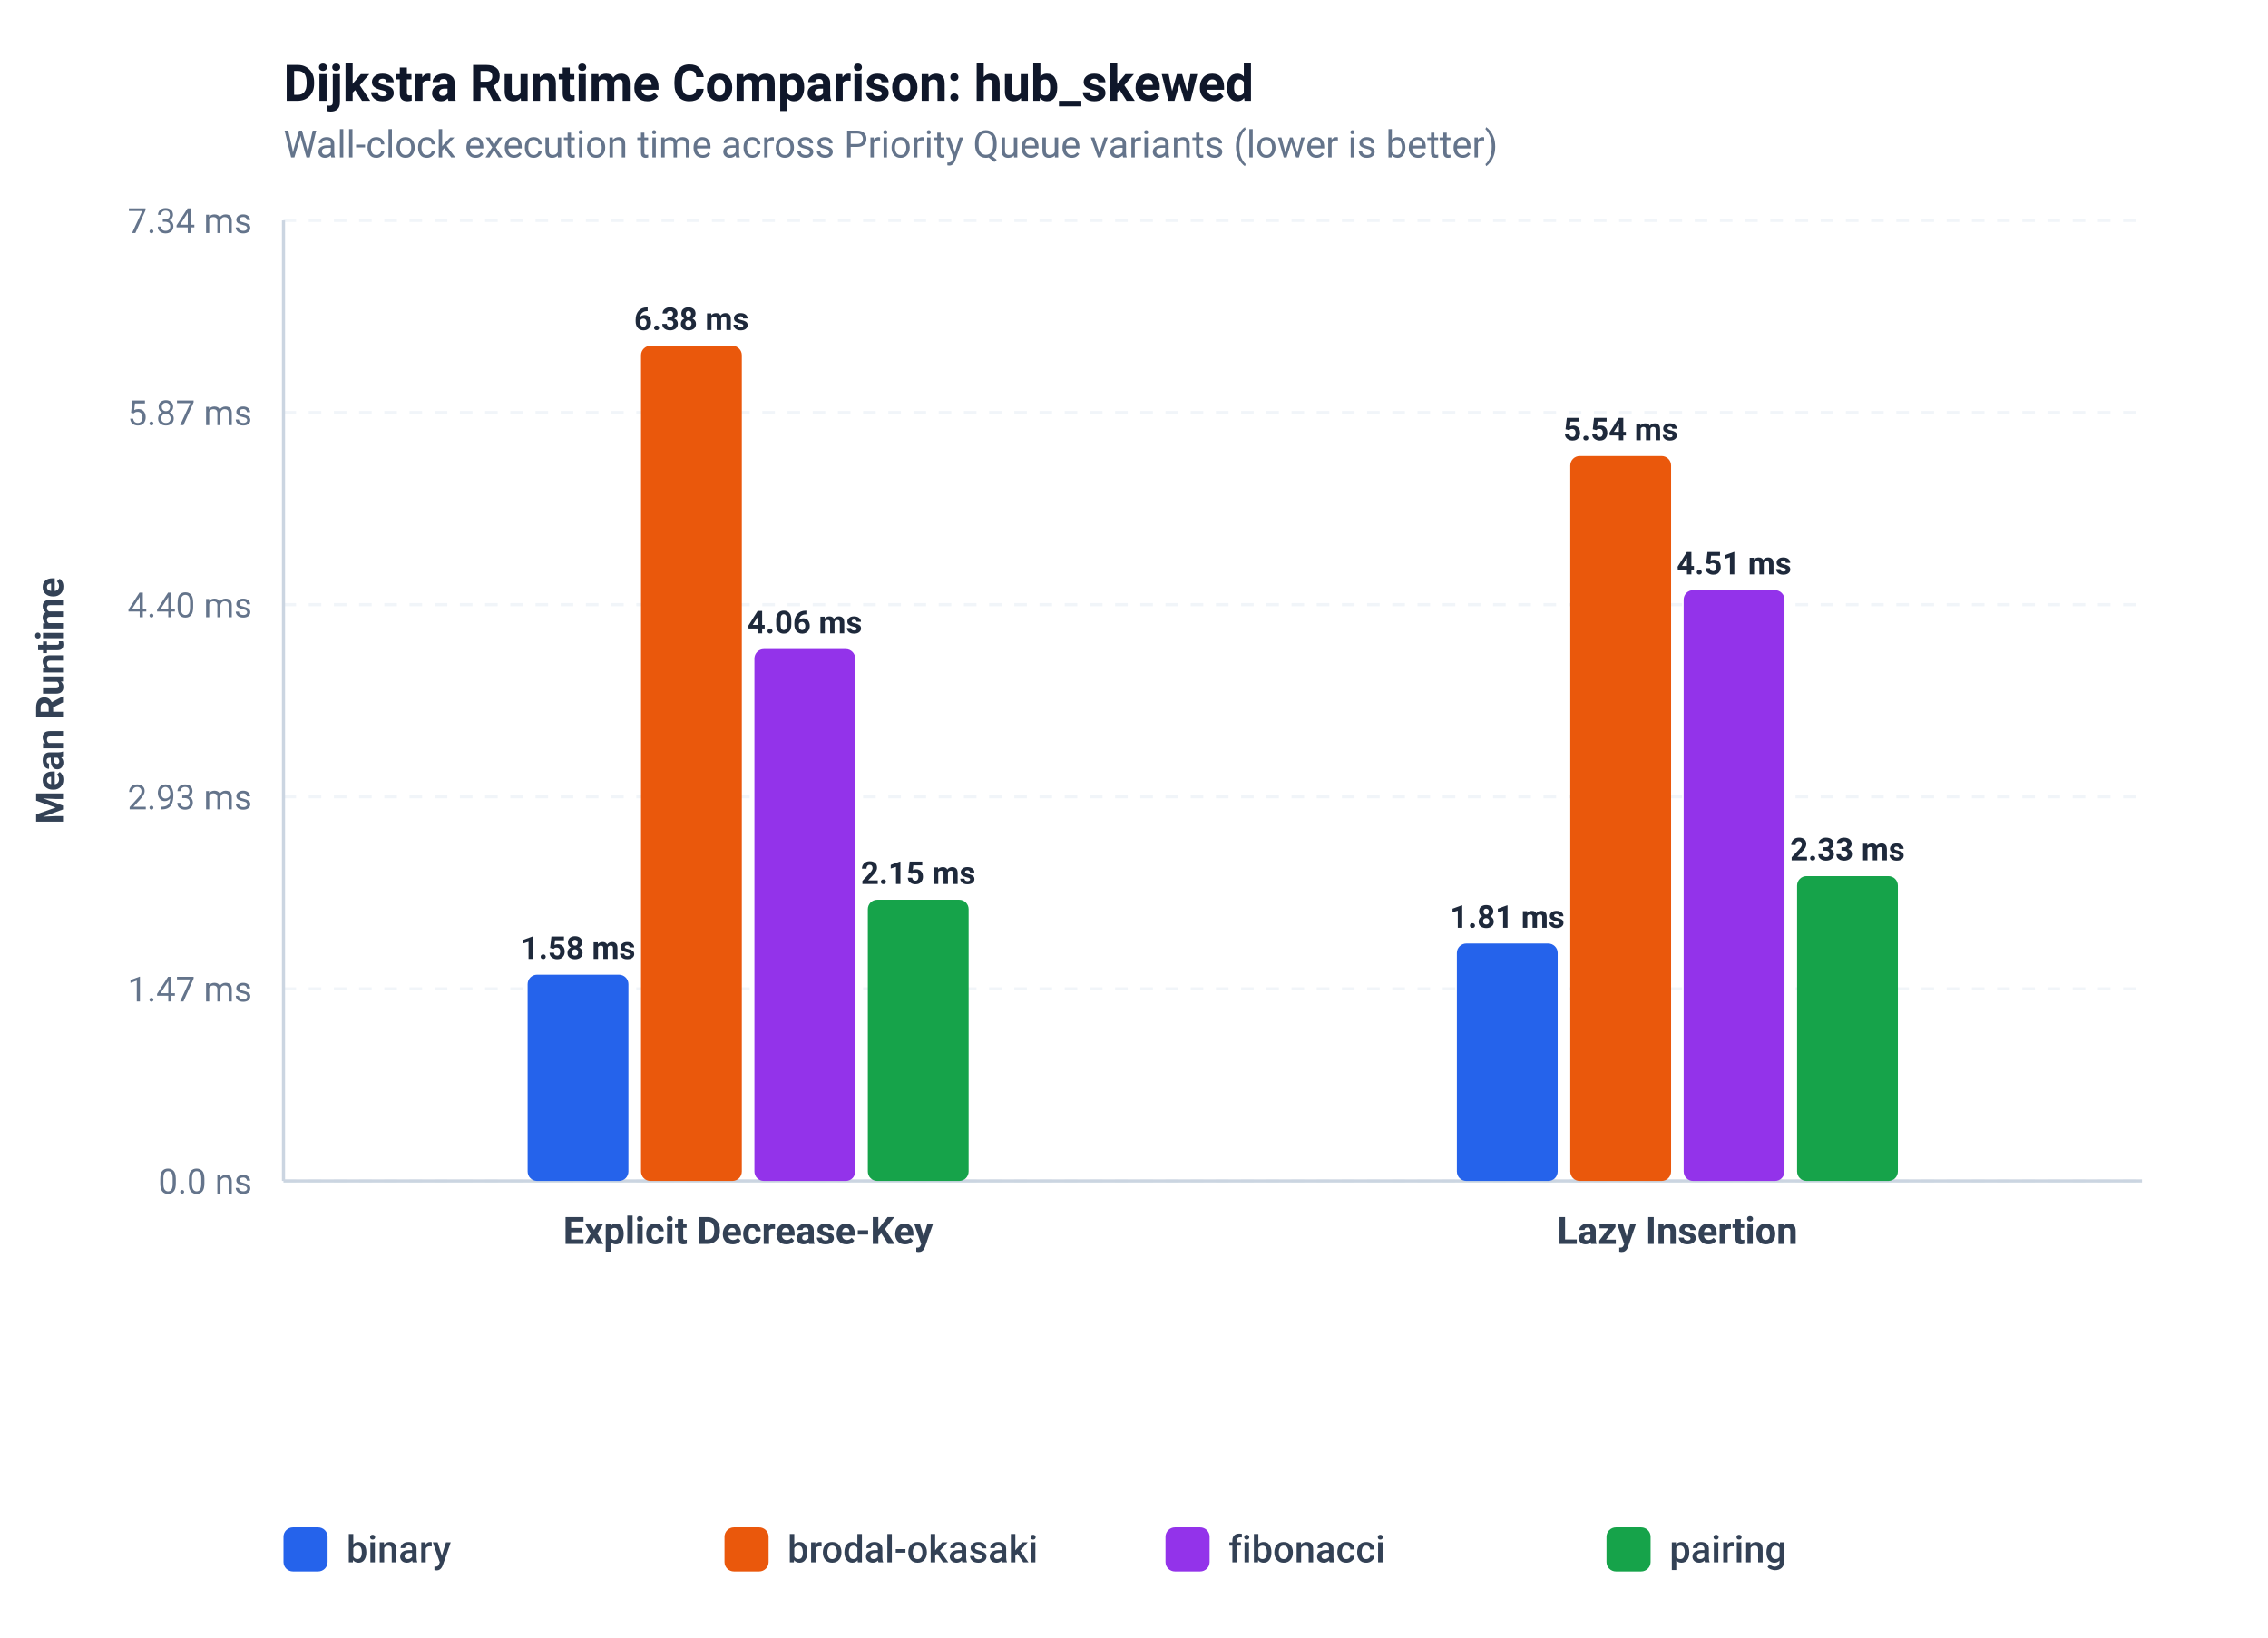
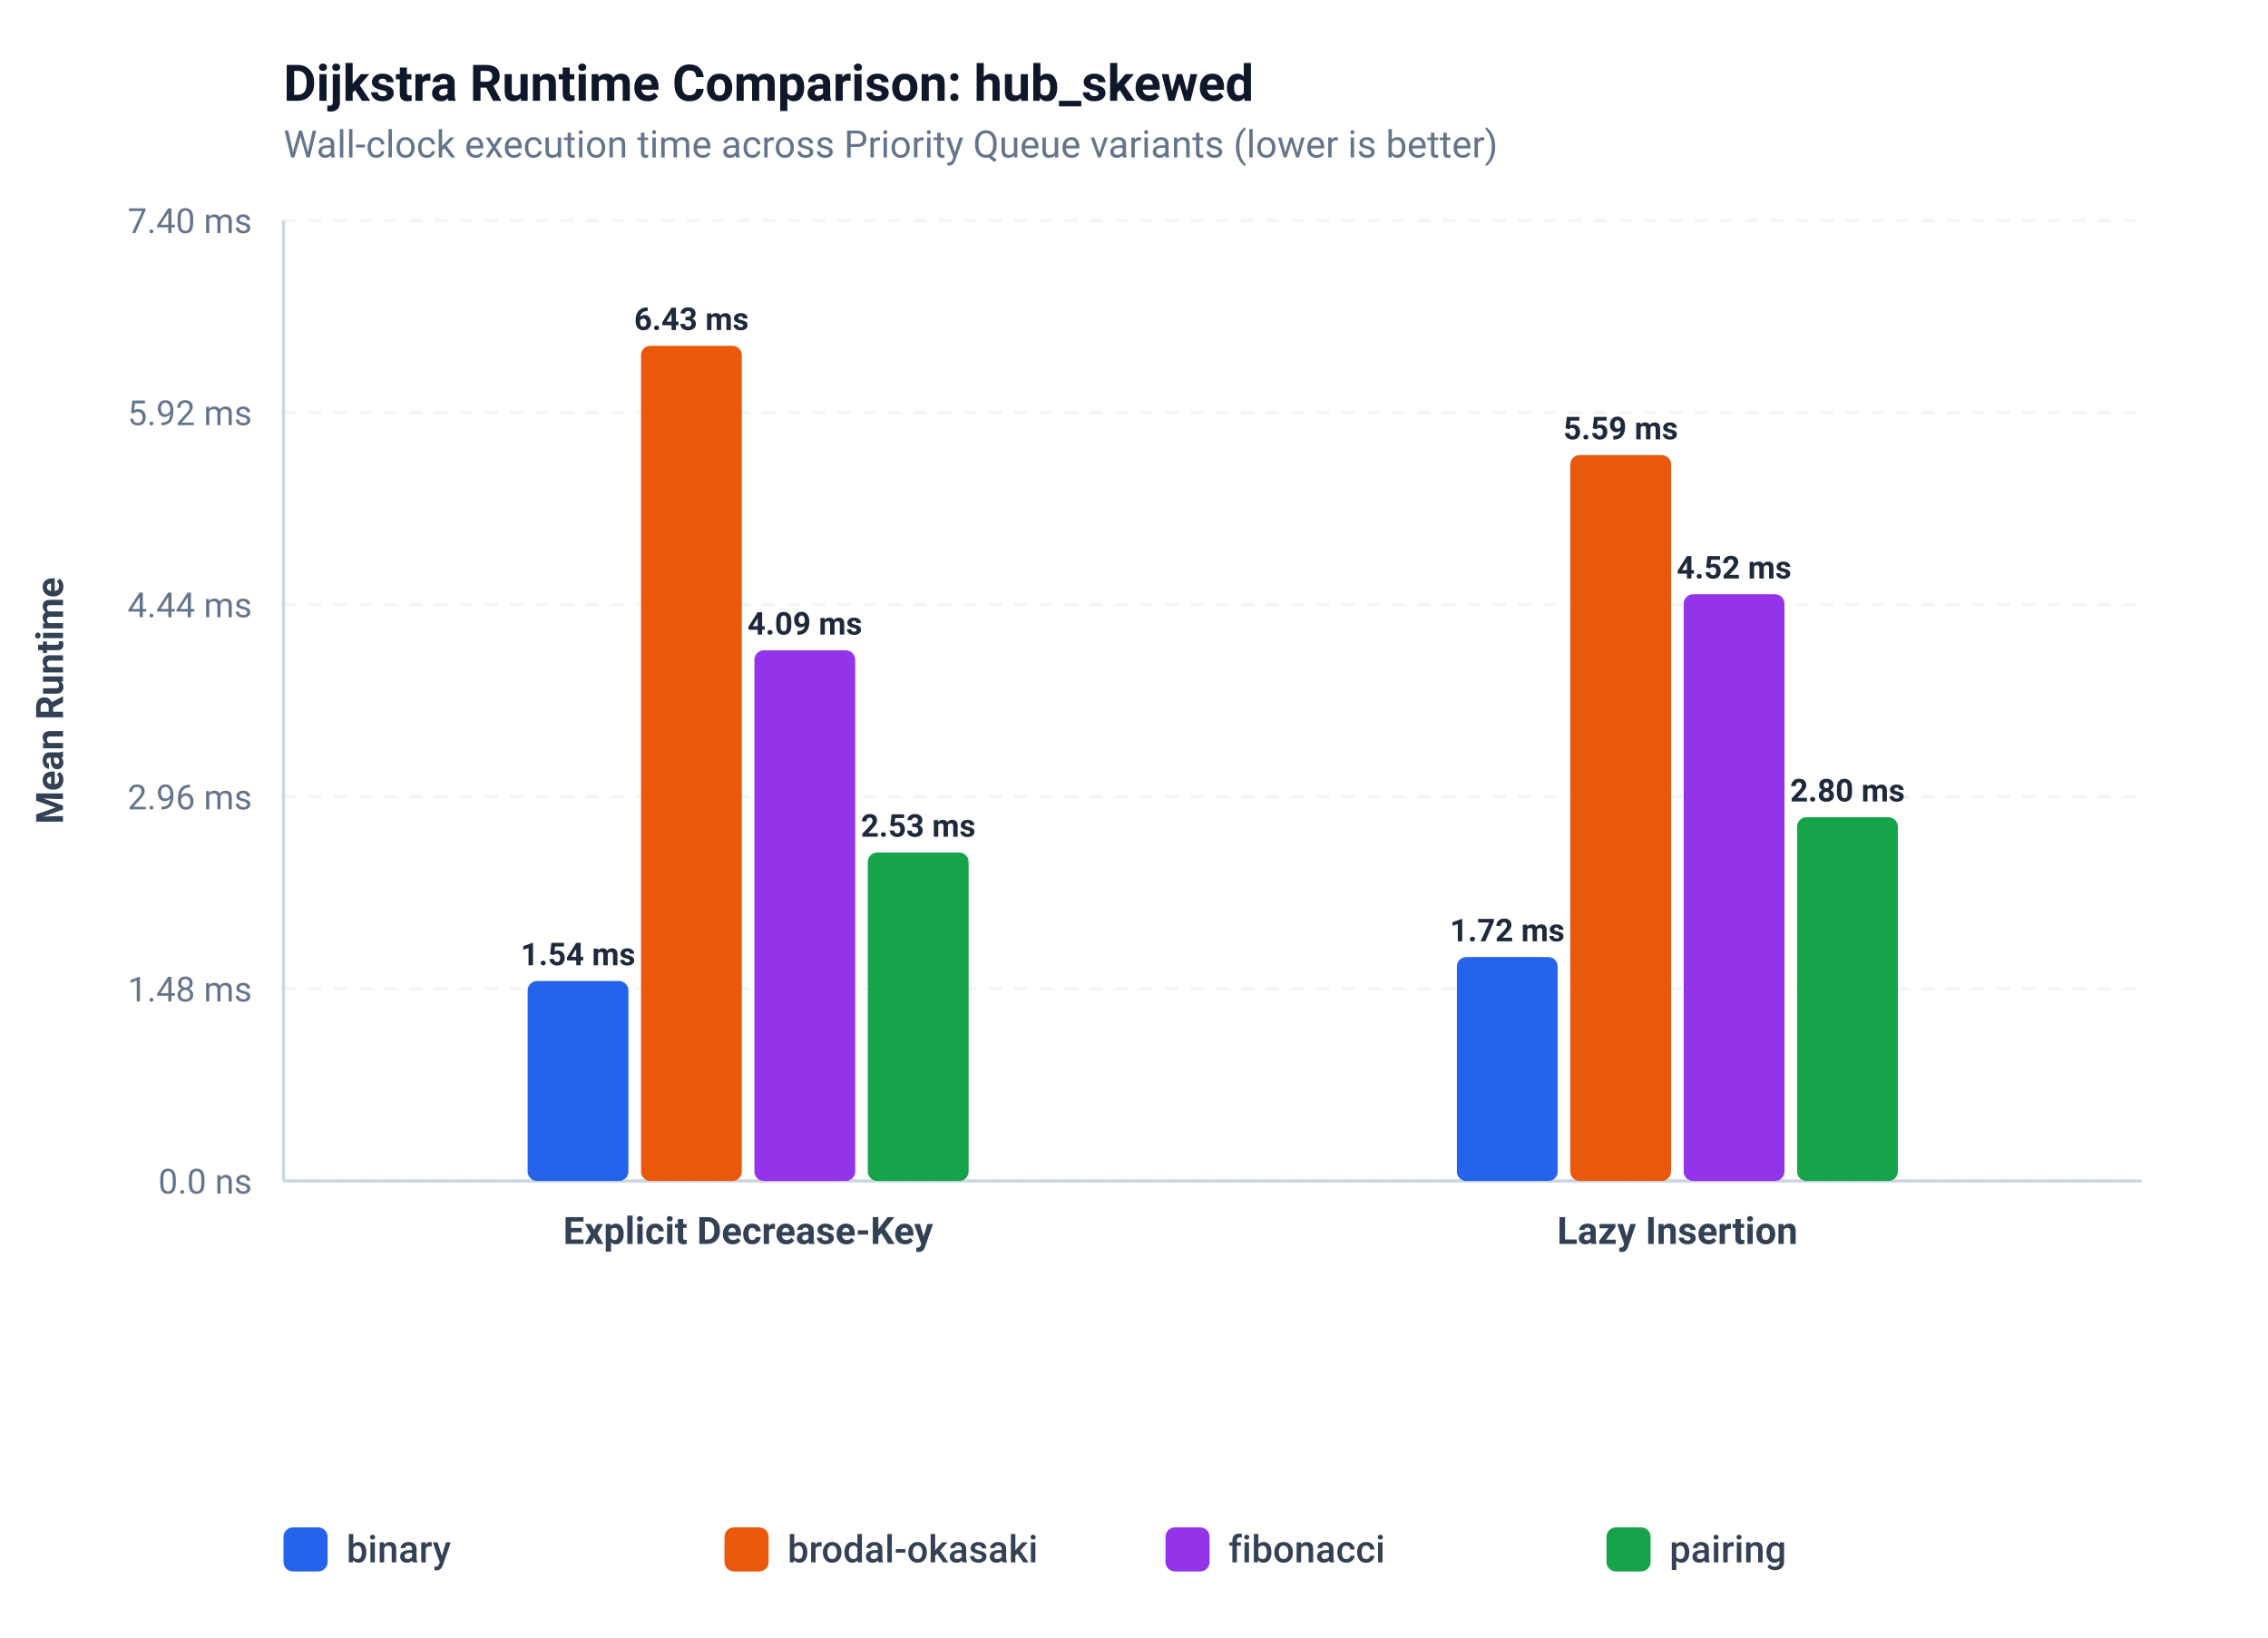
<svg xmlns="http://www.w3.org/2000/svg" viewBox="0 0 720 520" width="720" height="520" style="background-color: #ffffff; font-family: -apple-system, BlinkMacSystemFont, Segoe UI, Roboto, sans-serif;">
  <defs>
    <style>
    .axis { stroke: #CBD5E1; stroke-width: 1; }
    .grid { stroke: #F1F5F9; stroke-width: 1; stroke-dasharray: 4,4; }
    .baseline { stroke: #EF4444; stroke-width: 1.5; stroke-dasharray: 3,3; }
    .tick-label { font-size: 11px; fill: #64748B; }
    .axis-title { font-size: 12px; font-weight: 600; fill: #334155; }
    .chart-title { font-size: 16px; font-weight: 700; fill: #0F172A; }
    .chart-subtitle { font-size: 12px; fill: #64748B; }
    .bar-label { font-size: 9px; font-weight: 600; fill: #1E293B; text-anchor: middle; }
    .legend-text { font-size: 12px; fill: #334155; font-weight: 500; dominant-baseline: central; }
    .bar-label { font-size: 10px; font-weight: 600; fill: #1E293B; text-anchor: middle; }
  </style>
  </defs>
  <text x="90" y="32" class="chart-title">Dijkstra Runtime Comparison: hub_skewed</text>
  <text x="90" y="50" class="chart-subtitle">Wall-clock execution time across Priority Queue variants (lower is better)</text>
  <line x1="90" y1="375.0" x2="680" y2="375.0" class="grid" />
  <text x="80" y="379.0" class="tick-label" text-anchor="end">0.0 ns</text>
  <line x1="90" y1="314.0" x2="680" y2="314.0" class="grid" />
-   <text x="80" y="318.0" class="tick-label" text-anchor="end">1.47 ms</text>
+   <text x="80" y="318.0" class="tick-label" text-anchor="end">1.48 ms</text>
  <line x1="90" y1="253.0" x2="680" y2="253.0" class="grid" />
-   <text x="80" y="257.0" class="tick-label" text-anchor="end">2.93 ms</text>
+   <text x="80" y="257.0" class="tick-label" text-anchor="end">2.96 ms</text>
  <line x1="90" y1="192.0" x2="680" y2="192.0" class="grid" />
-   <text x="80" y="196.0" class="tick-label" text-anchor="end">4.40 ms</text>
+   <text x="80" y="196.0" class="tick-label" text-anchor="end">4.44 ms</text>
  <line x1="90" y1="131.0" x2="680" y2="131.0" class="grid" />
-   <text x="80" y="135.0" class="tick-label" text-anchor="end">5.87 ms</text>
+   <text x="80" y="135.0" class="tick-label" text-anchor="end">5.92 ms</text>
  <line x1="90" y1="70.0" x2="680" y2="70.0" class="grid" />
-   <text x="80" y="74.0" class="tick-label" text-anchor="end">7.34 ms</text>
+   <text x="80" y="74.0" class="tick-label" text-anchor="end">7.40 ms</text>
  <line x1="90" y1="70" x2="90" y2="375" class="axis" />
  <line x1="90" y1="375" x2="680" y2="375" class="axis" />
  <text x="-222.5" y="20" class="axis-title" text-anchor="middle" transform="rotate(-90)">Mean Runtime</text>
  <text x="237.5" y="395" class="axis-title" font-size="11px" text-anchor="middle">Explicit Decrease-Key</text>
-   <rect x="167.5" y="309.5" width="32.0" height="65.5" fill="#2563EB" rx="3" ry="3" />
-   <text x="183.5" y="304.5" class="bar-label">1.58 ms</text>
+   <rect x="167.5" y="311.5" width="32.0" height="63.5" fill="#2563EB" rx="3" ry="3" />
+   <text x="183.5" y="306.5" class="bar-label">1.54 ms</text>
  <rect x="203.5" y="109.8" width="32.0" height="265.2" fill="#EA580C" rx="3" ry="3" />
-   <text x="219.5" y="104.8" class="bar-label">6.38 ms</text>
-   <rect x="239.5" y="206.1" width="32.0" height="168.9" fill="#9333EA" rx="3" ry="3" />
-   <text x="255.5" y="201.1" class="bar-label">4.06 ms</text>
-   <rect x="275.5" y="285.7" width="32.0" height="89.3" fill="#16A34A" rx="3" ry="3" />
-   <text x="291.5" y="280.7" class="bar-label">2.15 ms</text>
+   <text x="219.5" y="104.8" class="bar-label">6.43 ms</text>
+   <rect x="239.5" y="206.5" width="32.0" height="168.5" fill="#9333EA" rx="3" ry="3" />
+   <text x="255.5" y="201.5" class="bar-label">4.09 ms</text>
+   <rect x="275.5" y="270.7" width="32.0" height="104.3" fill="#16A34A" rx="3" ry="3" />
+   <text x="291.5" y="265.7" class="bar-label">2.53 ms</text>
  <text x="532.5" y="395" class="axis-title" font-size="11px" text-anchor="middle">Lazy Insertion</text>
-   <rect x="462.5" y="299.6" width="32.0" height="75.4" fill="#2563EB" rx="3" ry="3" />
-   <text x="478.5" y="294.6" class="bar-label">1.81 ms</text>
-   <rect x="498.5" y="144.8" width="32.0" height="230.2" fill="#EA580C" rx="3" ry="3" />
-   <text x="514.5" y="139.8" class="bar-label">5.54 ms</text>
-   <rect x="534.5" y="187.4" width="32.0" height="187.6" fill="#9333EA" rx="3" ry="3" />
-   <text x="550.5" y="182.4" class="bar-label">4.51 ms</text>
-   <rect x="570.5" y="278.2" width="32.0" height="96.8" fill="#16A34A" rx="3" ry="3" />
-   <text x="586.5" y="273.2" class="bar-label">2.33 ms</text>
+   <rect x="462.5" y="303.9" width="32.0" height="71.1" fill="#2563EB" rx="3" ry="3" />
+   <text x="478.5" y="298.9" class="bar-label">1.72 ms</text>
+   <rect x="498.5" y="144.5" width="32.0" height="230.5" fill="#EA580C" rx="3" ry="3" />
+   <text x="514.5" y="139.5" class="bar-label">5.59 ms</text>
+   <rect x="534.5" y="188.7" width="32.0" height="186.3" fill="#9333EA" rx="3" ry="3" />
+   <text x="550.5" y="183.7" class="bar-label">4.52 ms</text>
+   <rect x="570.5" y="259.5" width="32.0" height="115.5" fill="#16A34A" rx="3" ry="3" />
+   <text x="586.5" y="254.5" class="bar-label">2.80 ms</text>
  <rect x="90.0" y="485.0" width="14" height="14" fill="#2563EB" rx="3" ry="3" />
  <text x="110.0" y="492.0" class="legend-text">binary</text>
  <rect x="230.0" y="485.0" width="14" height="14" fill="#EA580C" rx="3" ry="3" />
  <text x="250.0" y="492.0" class="legend-text">brodal-okasaki</text>
  <rect x="370.0" y="485.0" width="14" height="14" fill="#9333EA" rx="3" ry="3" />
  <text x="390.0" y="492.0" class="legend-text">fibonacci</text>
  <rect x="510.0" y="485.0" width="14" height="14" fill="#16A34A" rx="3" ry="3" />
  <text x="530.0" y="492.0" class="legend-text">pairing</text>
</svg>
